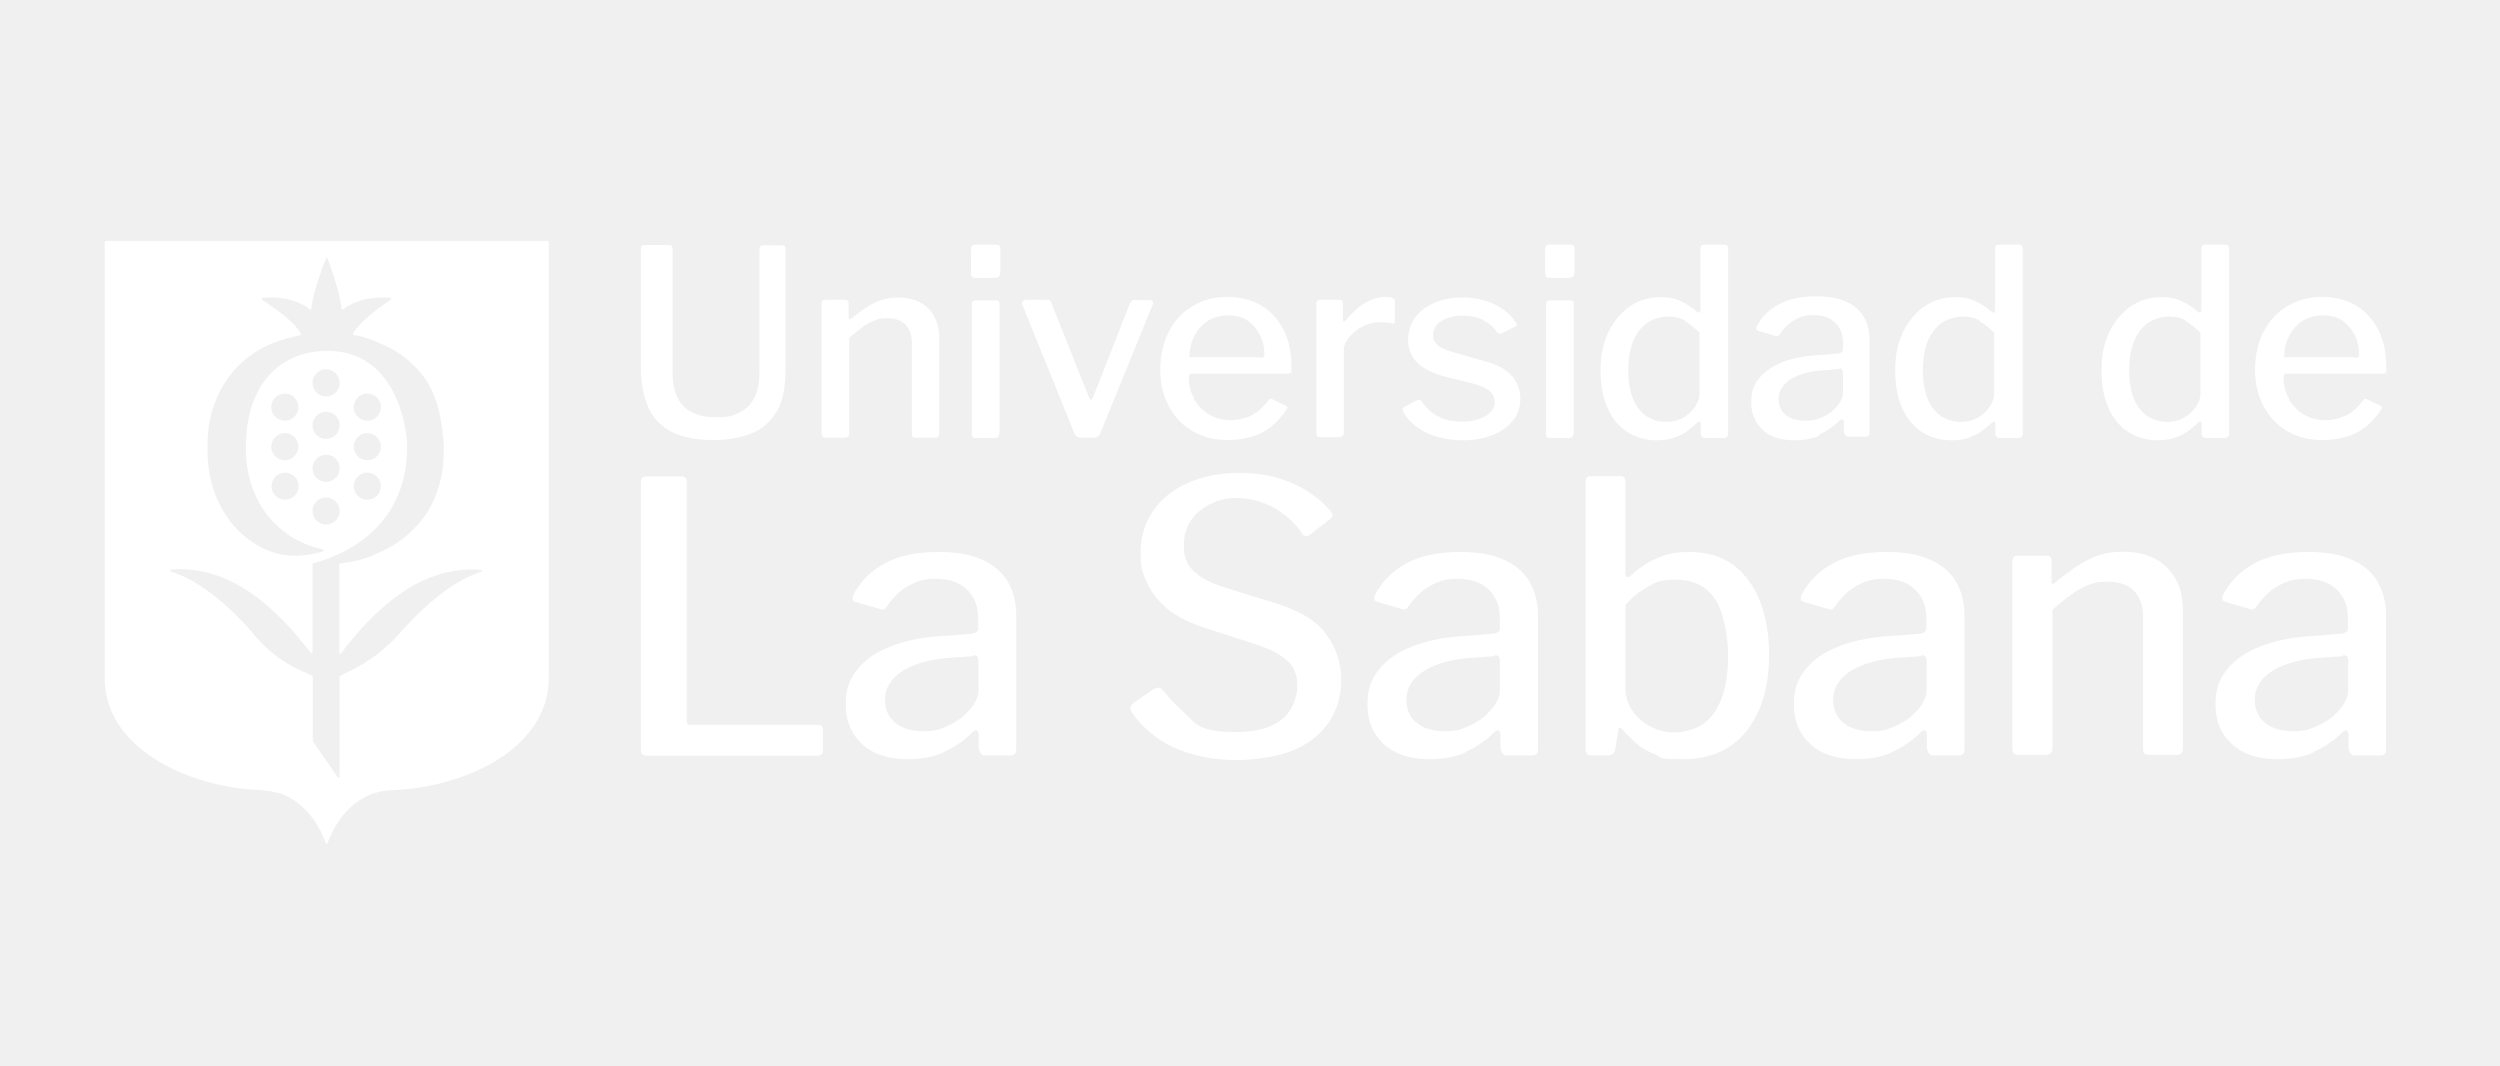
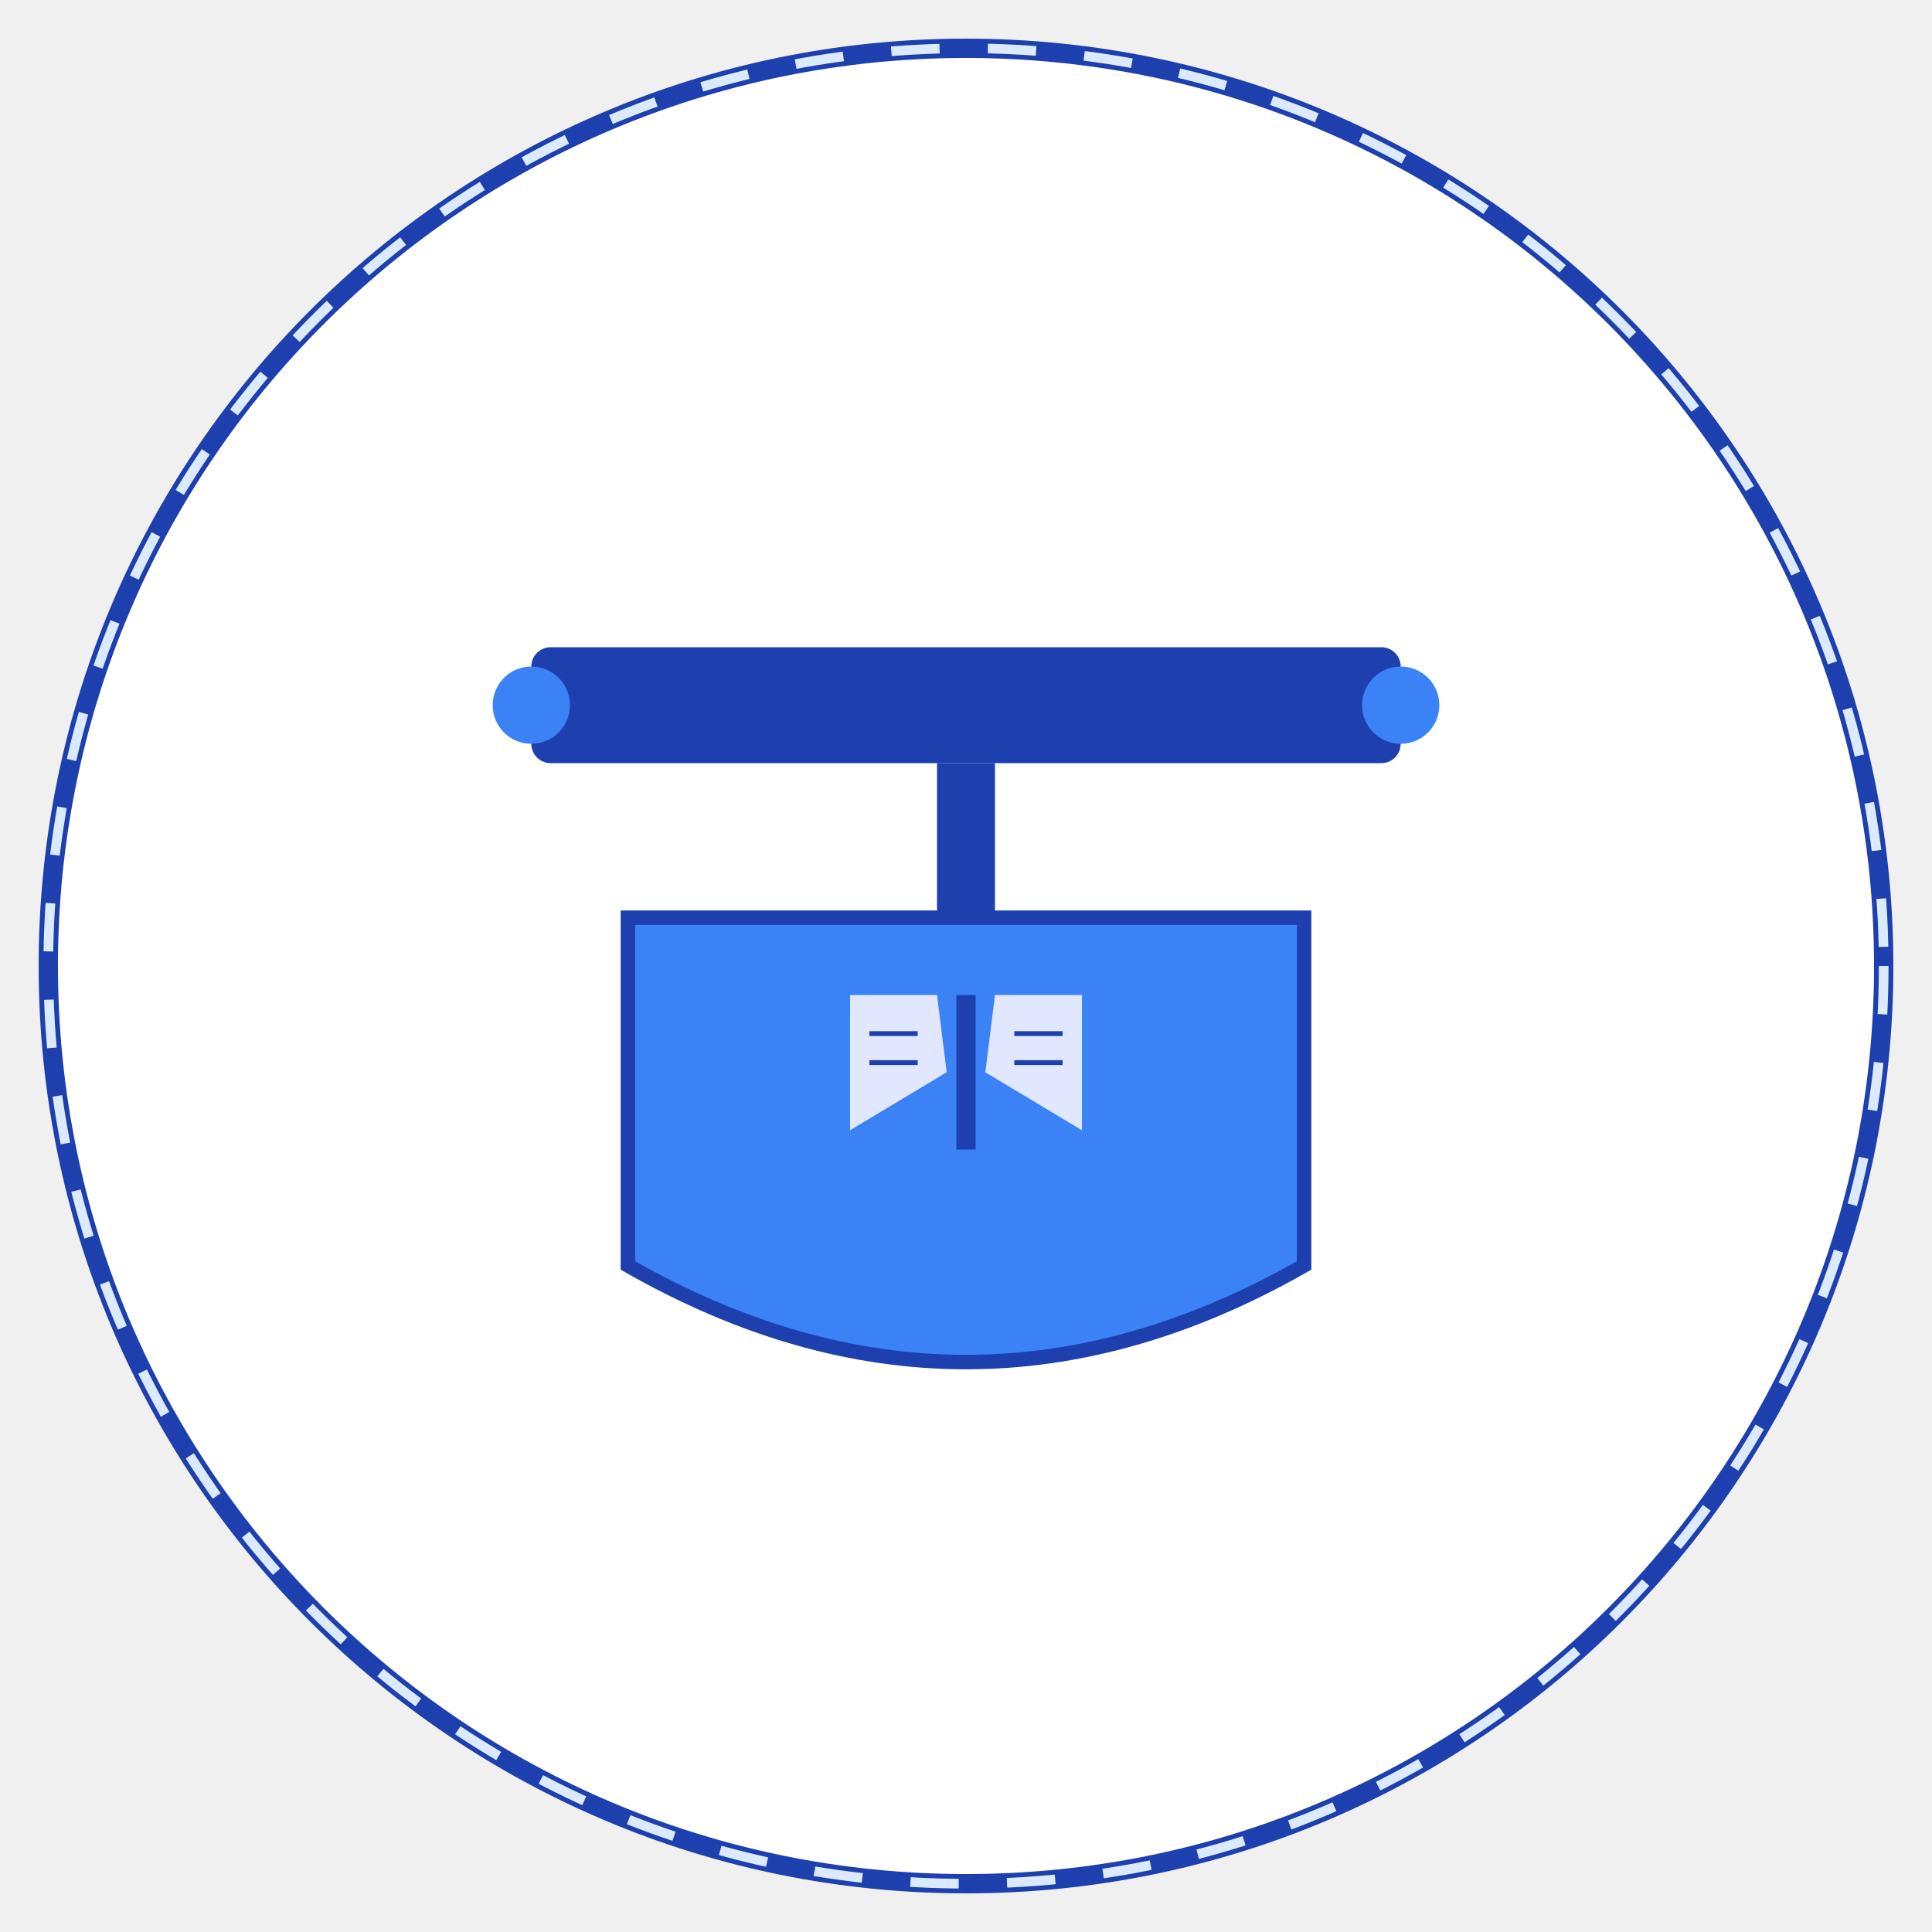
- <svg xmlns="http://www.w3.org/2000/svg" id="Capa_1" version="1.1" viewBox="0 0 866.4 369.2">
-   <defs>
-     <style>
-       .st1 { fill: #ffffff; }
-     </style>
-   </defs>
-   <g>
-     <path class="st1" d="M190,83.5H36.6c-.2,0-.3.1-.3.3v152.6h0c1.1,22.6,27.1,35.2,50.3,37.2h0s0,0,0,0c.5,0,1,0,1.5.1.6,0,1.2,0,1.8.1,1.7.1,3.5.3,5.2.7.7.2,1.4.3,2.1.5,0,0,0,0,0,0,10.2,3.6,14.6,14,15.7,17.2.1.3.5.3.6,0,1.1-3.1,5.4-13.4,15.5-17.1.2,0,.3-.1.5-.2,2.4-.7,4.8-1,7.2-1.1.6,0,1.2,0,1.7-.1,24.1-1.6,51.7-14.7,51.8-38.8V83.9c0-.2-.1-.3-.3-.3ZM167,198.1c-4.2,1.2-14,5.3-27.3,20-9.5,11.3-18.8,14.4-21.8,16.1-.1,0-.2.2-.2.3v34.6c0,.4-.5.5-.7.2l-8.6-12.4c0,0,0-.1,0-.2v-22.2c0-.1,0-.3-.2-.3-3-1.6-12.6-4.3-21.7-16.1,0,0,0,0,0,0-13.3-14.7-23.1-18.8-27.3-20-.4-.1-.3-.7,0-.7,21-1.8,37.3,14.1,48.5,28.9.2.3.6.1.6-.2v-7.9c0,0,0-22.7,0-22.7,0-.2,0-.3.3-.3,5.9-1.6,32.3-9.3,32.5-40.2,0-8.4-4.7-33.6-27.8-33.4-13.6,0-28,8.8-28.1,33.4-.2,16.7,9.2,31.5,26.7,35.4.4,0,.4.6,0,.7-10.9,3.2-17.5.5-21-1.2-5.8-3-10.4-7.3-13.7-13.1-3.3-5.8-5.3-12.4-5.3-21s1-12.4,3-17.3c2-4.9,4.9-9.1,8.6-12.6,3.7-3.4,7.8-5.9,12.2-7.4,2.6-.9,5.5-1.8,8.3-2.3.2,0,.4-.3.3-.5-2.3-4.3-9-8.8-13.4-11.8-.3-.2-.2-.6.2-.7,9.7-.7,14.7,2.7,16.2,4,.2.2.6,0,.6-.2.6-6.6,5-17.2,5.4-18h0c0,0,0,0,0,0,.3.8,4.4,11.4,5.1,18,0,.3.4.4.6.2,1.5-1.3,6.5-4.7,16.2-4,.3,0,.5.5.2.7-4.3,2.9-10.7,7.5-13.1,11.7-.1.2,0,.5.3.5,3.3.5,5.6,1.4,8.4,2.6,3.9,1.6,7.5,3.5,10.5,6.2,3.1,2.7,5.4,5.4,7,8.2,1.6,2.8,2.8,5.9,3.6,9.2.8,3.3,1.7,9.4,1.7,12.7,0,6.8-.6,11-2.9,16.9-1.7,4.4-4.3,8.2-7.7,11.6-3.3,3.4-7.2,5.9-11.4,7.8-5.7,2.6-6.8,2.9-13.9,4-.2,0-.3.2-.3.4v22.9s0,0,0,0v7.6c0,.3.4.5.6.2,11.2-14.8,27.5-30.7,48.5-28.9.4,0,.5.6,0,.7ZM113,142.7c2.6,0,4.7,2.1,4.7,4.7s-2.1,4.7-4.7,4.7-4.7-2.1-4.7-4.7,2.1-4.7,4.7-4.7ZM108.3,132.7c0-2.6,2.1-4.7,4.7-4.7s4.7,2.1,4.7,4.7-2.1,4.7-4.7,4.7-4.7-2.1-4.7-4.7ZM113,157.6c2.6,0,4.7,2.1,4.7,4.7s-2.1,4.7-4.7,4.7-4.7-2.1-4.7-4.7,2.1-4.7,4.7-4.7ZM113,172.4c2.6,0,4.7,2.1,4.7,4.7s-2.1,4.7-4.7,4.7-4.7-2.1-4.7-4.7,2.1-4.7,4.7-4.7ZM127.3,145.8c-2.6,0-4.7-2.1-4.7-4.7s2.1-4.7,4.7-4.7,4.7,2.1,4.7,4.7-2.1,4.7-4.7,4.7ZM132,154.8c0,2.6-2.1,4.7-4.7,4.7s-4.7-2.1-4.7-4.7,2.1-4.7,4.7-4.7,4.7,2.1,4.7,4.7ZM127.3,163.8c2.6,0,4.7,2.1,4.7,4.7s-2.1,4.7-4.7,4.7-4.7-2.1-4.7-4.7,2.1-4.7,4.7-4.7ZM98.7,159.5c-2.6,0-4.7-2.1-4.7-4.7s2.1-4.7,4.7-4.7,4.7,2.1,4.7,4.7-2.1,4.7-4.7,4.7ZM103.5,168.5c0,2.6-2.1,4.7-4.7,4.7s-4.7-2.1-4.7-4.7,2.1-4.7,4.7-4.7,4.7,2.1,4.7,4.7ZM98.7,145.8c-2.6,0-4.7-2.1-4.7-4.7s2.1-4.7,4.7-4.7,4.7,2.1,4.7,4.7-2.1,4.7-4.7,4.7Z" />
-     <g>
-       <path class="st1" d="M269.2,142.4c-1.9,3.5-4.7,6.1-8.5,7.7-3.7,1.6-8.3,2.4-13.6,2.4s-10.7-.9-14.3-2.8c-3.7-1.9-6.4-4.7-8.1-8.5-1.7-3.8-2.6-8.5-2.6-14.1v-40.8c0-1,.4-1.4,1.2-1.4h8.6c.8,0,1.2.5,1.2,1.4v42.8c0,5.3,1.3,9.2,3.8,11.7,2.5,2.5,6.2,3.8,11.1,3.8s5.9-.5,8.2-1.6c2.3-1.1,4-2.8,5.2-5.1,1.2-2.3,1.8-5.3,1.8-9v-42.5c0-.9.4-1.4,1.1-1.4h6.8c.7,0,1.1.4,1.1,1.3v42.5c0,5.6-1,10.2-2.9,13.8Z" />
-       <path class="st1" d="M284.7,150.2v-44.9c0-.9.4-1.4,1.2-1.4h7.1c.7,0,1.1.4,1.1,1.2v5c0,.3,0,.5.2.6.1,0,.4,0,.7-.3,1.9-1.5,3.6-2.8,5.3-3.9,1.7-1.1,3.4-2,5.1-2.5,1.7-.6,3.6-.9,5.7-.9,4.6,0,8.1,1.3,10.6,3.8,2.5,2.5,3.8,5.9,3.8,10v33.2c0,1.1-.5,1.6-1.5,1.6h-6.7c-.5,0-.8-.1-1-.3-.2-.2-.3-.6-.3-1.1v-31.5c0-2.6-.7-4.7-2.1-6.2-1.4-1.5-3.5-2.3-6.4-2.3s-3.1.3-4.5.8c-1.4.5-2.8,1.3-4.1,2.3-1.4,1-2.9,2.2-4.6,3.7v33.1c0,1-.6,1.5-1.7,1.5h-6.4c-1,0-1.4-.5-1.4-1.4Z" />
-       <path class="st1" d="M346.6,94.4c0,1.3-.6,1.9-1.8,1.9h-6.7c-.7,0-1.1-.1-1.3-.5-.2-.3-.3-.7-.3-1.3v-8.2c0-1,.5-1.5,1.4-1.5h7.5c.8,0,1.3.5,1.3,1.4v8.1ZM346.3,150c0,.7-.1,1.1-.4,1.4s-.7.4-1.4.4h-6.1c-.7,0-1.1-.1-1.3-.3-.2-.2-.3-.6-.3-1.1v-44.9c0-.9.4-1.4,1.3-1.4h7.2c.7,0,1.1.4,1.1,1.3v44.8Z" />
-       <path class="st1" d="M399.5,104.4c.2.3.2.7,0,1.1l-18.2,44.7c-.4,1-1.1,1.5-2.3,1.5h-4.2c-1.2,0-2-.5-2.4-1.4l-18.1-44.7c-.1-.5,0-.9.1-1.2.2-.3.6-.5,1-.5h7.5c.4,0,.7.1,1,.3.3.2.5.5.5.9l13,32.6c.4,1.1.9,1.1,1.4,0l12.8-32.6c.2-.3.4-.6.6-.8.2-.2.6-.3,1-.3h5.3c.5,0,.8.1,1,.5Z" />
-       <path class="st1" d="M413.9,138.5c1.3,2.2,3,3.9,5.2,5.2,2.2,1.3,4.6,1.9,7.3,1.9s5.2-.6,7.4-1.7c2.2-1.1,4.1-2.9,5.9-5.3.2-.2.4-.4.5-.4s.5,0,.8.2l4.6,2.2c.7.3.7.8.2,1.4-1.7,2.5-3.5,4.5-5.5,6-2,1.6-4.2,2.7-6.7,3.4-2.5.7-5.2,1.1-8.2,1.1-4.6,0-8.6-1-12.1-3.1-3.5-2-6.2-4.9-8.2-8.6-2-3.7-3-7.9-3-12.6s1-9.7,3.1-13.5c2-3.8,4.8-6.7,8.3-8.7,3.5-2.1,7.4-3.1,11.8-3.1s8.3,1,11.7,2.9c3.3,2,5.9,4.8,7.8,8.4,1.9,3.7,2.8,8.1,2.8,13.3s0,1-.2,1.4c-.1.4-.5.6-1.2.6h-33.3c-.3,0-.5.1-.7.4-.2.3-.2.6-.2,1,0,2.7.6,5.1,1.9,7.3ZM436.6,124c.7,0,1.1,0,1.3-.3s.3-.5.3-1c0-2.3-.5-4.4-1.5-6.5-1-2-2.4-3.7-4.2-5-1.8-1.3-4.1-1.9-6.8-1.9s-5.2.7-7.3,2c-2,1.4-3.5,3.1-4.6,5.4-1.1,2.2-1.6,4.6-1.6,7.1h24.4Z" />
-       <path class="st1" d="M456.6,151.3c-.2-.2-.4-.6-.4-1.1v-44.9c0-.9.4-1.4,1.2-1.4h6.9c.7,0,1.1.4,1.1,1.2v5.7c0,.4.1.6.3.6.2,0,.4,0,.7-.4,1.5-1.8,3-3.3,4.5-4.5s3.1-2.1,4.6-2.7c1.6-.6,3.1-.9,4.7-.9s3.2.4,3.2,1.3v7c0,.7-.3,1-1,.9-.7-.2-1.5-.3-2.3-.4s-1.6,0-2.5,0c-1.3,0-2.6.3-4,.8-1.4.5-2.7,1.3-3.8,2.2-1.2.9-2.1,2-2.9,3.1-.8,1.1-1.2,2.3-1.2,3.5v28.7c0,1-.6,1.5-1.7,1.5h-6.4c-.5,0-.8-.1-1.1-.4Z" />
-       <path class="st1" d="M514.2,111c-2-1.1-4.5-1.6-7.3-1.6s-5.4.6-7.3,1.8c-2,1.2-2.9,2.9-2.9,5s.4,2,1.3,3.1c.8,1,2.6,1.9,5.4,2.7l11.1,3.2c4.4,1.1,7.5,2.9,9.5,5.1,1.9,2.3,2.9,4.9,2.9,7.8s-.9,5.6-2.6,7.7c-1.7,2.1-4.1,3.8-7.1,5-3,1.2-6.5,1.8-10.4,1.8s-9.2-.9-12.8-2.8c-3.6-1.9-6.2-4.2-7.7-7.1-.1-.4-.2-.7-.2-.9s.1-.5.4-.7l4.4-2.3c.4-.2.8-.3,1-.3s.5.2.6.4c1,1.4,2.1,2.6,3.3,3.7,1.3,1.1,2.8,1.9,4.6,2.6,1.8.6,4,.9,6.5.9s4-.3,5.7-.9c1.7-.6,3-1.4,4-2.4,1-1,1.4-2.2,1.4-3.6s-.6-2.7-1.8-3.7c-1.2-1-3.2-2-6.2-2.7l-9.2-2.3c-4.6-1.2-7.8-2.9-9.8-5-2-2.1-3-4.6-3-7.6s.8-5.5,2.3-7.7c1.6-2.2,3.8-3.9,6.6-5.2,2.9-1.3,6.2-1.9,10-1.9s7.9.8,11.1,2.4c3.2,1.6,5.6,3.6,7.2,6.1.2.2.3.5.4.8,0,.3,0,.5-.5.8l-4.7,2.4c-.2.1-.5.1-.8,0s-.5-.2-.8-.5c-1.1-1.7-2.7-3.1-4.8-4.1Z" />
-       <path class="st1" d="M545.6,94.4c0,1.3-.6,1.9-1.8,1.9h-6.7c-.7,0-1.1-.1-1.3-.5-.2-.3-.3-.7-.3-1.3v-8.2c0-1,.5-1.5,1.4-1.5h7.5c.8,0,1.3.5,1.3,1.4v8.1ZM545.3,150c0,.7-.1,1.1-.4,1.4s-.7.4-1.4.4h-6.1c-.7,0-1.1-.1-1.3-.3-.2-.2-.3-.6-.3-1.1v-44.9c0-.9.4-1.4,1.3-1.4h7.2c.7,0,1.1.4,1.1,1.3v44.8Z" />
-       <path class="st1" d="M589.8,151.3c-.3-.2-.4-.6-.4-1.1v-3.4c0-.4-.1-.7-.4-.7-.2,0-.5,0-.8.4-.8.7-1.8,1.6-3,2.5-1.2,1-2.7,1.8-4.5,2.5-1.8.7-3.9,1.1-6.4,1.1-3.7,0-7.1-.9-10-2.7-3-1.8-5.3-4.5-7-8.1-1.7-3.6-2.6-8-2.6-13.4s.9-9.5,2.7-13.3c1.8-3.8,4.3-6.7,7.4-8.9,3.1-2.1,6.6-3.2,10.5-3.2s5.2.5,7.2,1.4c2,.9,3.7,2,5.3,3.4.5.4.8.6,1.1.5.2,0,.4-.5.4-1.1v-21c0-.9.4-1.4,1.2-1.4h7.2c.8,0,1.2.5,1.2,1.4v64c0,.5-.1.9-.4,1.2-.2.2-.7.4-1.4.4h-6.2c-.4,0-.8-.1-1-.4ZM584,111.1c-1.7-1-3.7-1.4-5.9-1.4s-5,.7-7.1,2.1c-2.1,1.4-3.7,3.4-4.9,6.2-1.2,2.7-1.8,6.2-1.8,10.3s.6,7.6,1.8,10.3c1.2,2.6,2.8,4.6,4.8,5.8,2,1.2,4.2,1.8,6.6,1.8s4.1-.5,5.9-1.5c1.7-1,3.1-2.3,4.1-3.8,1-1.5,1.5-3,1.5-4.5v-21.1c-1.7-1.7-3.5-3.1-5.2-4.1Z" />
-       <path class="st1" d="M630.4,151c-2.5,1.1-5.4,1.6-8.6,1.6-4.6,0-8.3-1.2-10.9-3.6-2.6-2.4-4-5.6-4-9.5s.9-6.1,2.8-8.5c1.9-2.3,4.7-4.2,8.3-5.6,3.6-1.4,8.1-2.2,13.3-2.4l5.9-.5c.4,0,.7-.2,1-.4.3-.2.5-.5.5-1v-2.3c0-2.9-.9-5.3-2.7-7-1.8-1.7-4.3-2.6-7.4-2.6s-4.5.5-6.5,1.6c-2,1.1-3.8,2.8-5.3,5-.2.3-.4.5-.5.6-.2.1-.5.1-1,0l-6.1-1.8c-.2-.1-.4-.3-.5-.5s0-.6.2-1.2c1.7-3.2,4.3-5.8,7.7-7.5,3.4-1.8,7.6-2.7,12.5-2.7s7.9.6,10.6,1.8c2.8,1.2,4.8,3,6.2,5.3,1.4,2.3,2,5,2,8.2v31.8c0,.6-.1,1-.3,1.2-.2.2-.6.3-1,.3h-6.1c-.4,0-.8-.2-1-.5-.2-.3-.4-.8-.5-1.3v-3.4c-.3-1-.8-1-1.6-.2-2.1,2-4.4,3.6-6.9,4.7ZM637.5,127.9l-4.9.4c-2.4.1-4.6.4-6.6.9-2,.5-3.7,1.2-5.1,2-1.4.8-2.5,1.8-3.3,3s-1.2,2.5-1.2,4.1c0,2.3.8,4.2,2.5,5.5,1.7,1.4,3.9,2,6.7,2s3.5-.3,5.1-.9c1.6-.6,3-1.4,4.2-2.4,1.2-1,2.1-2.1,2.8-3.2.7-1.1,1-2.1,1-3.2v-7c0-1-.4-1.5-1.3-1.4Z" />
-       <path class="st1" d="M691.9,151.3c-.3-.2-.4-.6-.4-1.1v-3.4c0-.4-.1-.7-.4-.7-.2,0-.5,0-.8.4-.8.7-1.8,1.6-3,2.5-1.2,1-2.7,1.8-4.5,2.5-1.8.7-3.9,1.1-6.4,1.1-3.7,0-7.1-.9-10-2.7-3-1.8-5.3-4.5-7-8.1-1.7-3.6-2.6-8-2.6-13.4s.9-9.5,2.7-13.3c1.8-3.8,4.3-6.7,7.4-8.9,3.1-2.1,6.6-3.2,10.5-3.2s5.2.5,7.2,1.4c2,.9,3.7,2,5.3,3.4.5.4.8.6,1.1.5.2,0,.4-.5.4-1.1v-21c0-.9.4-1.4,1.2-1.4h7.2c.8,0,1.2.5,1.2,1.4v64c0,.5-.1.9-.4,1.2-.2.2-.7.4-1.4.4h-6.2c-.4,0-.8-.1-1-.4ZM686.1,111.1c-1.7-1-3.7-1.4-5.9-1.4s-5,.7-7.1,2.1c-2.1,1.4-3.7,3.4-4.9,6.2-1.2,2.7-1.8,6.2-1.8,10.3s.6,7.6,1.8,10.3c1.2,2.6,2.8,4.6,4.8,5.8,2,1.2,4.2,1.8,6.6,1.8s4.1-.5,5.9-1.5c1.7-1,3.1-2.3,4.1-3.8,1-1.5,1.5-3,1.5-4.5v-21.1c-1.7-1.7-3.5-3.1-5.2-4.1Z" />
-       <path class="st1" d="M763.4,151.3c-.3-.2-.4-.6-.4-1.1v-3.4c0-.4-.1-.7-.4-.7-.2,0-.5,0-.8.4-.8.7-1.8,1.6-3,2.5-1.2,1-2.7,1.8-4.5,2.5-1.8.7-3.9,1.1-6.4,1.1-3.7,0-7.1-.9-10-2.7-3-1.8-5.3-4.5-7-8.1-1.7-3.6-2.6-8-2.6-13.4s.9-9.5,2.7-13.3c1.8-3.8,4.3-6.7,7.4-8.9,3.1-2.1,6.6-3.2,10.5-3.2s5.2.5,7.2,1.4c2,.9,3.7,2,5.3,3.4.5.4.8.6,1.1.5.2,0,.4-.5.4-1.1v-21c0-.9.4-1.4,1.2-1.4h7.2c.8,0,1.2.5,1.2,1.4v64c0,.5-.1.9-.4,1.2-.2.2-.7.4-1.4.4h-6.2c-.4,0-.8-.1-1-.4ZM757.6,111.1c-1.7-1-3.7-1.4-5.9-1.4s-5,.7-7.1,2.1c-2.1,1.4-3.7,3.4-4.9,6.2-1.2,2.7-1.8,6.2-1.8,10.3s.6,7.6,1.8,10.3c1.2,2.6,2.8,4.6,4.8,5.8,2,1.2,4.2,1.8,6.6,1.8s4.1-.5,5.9-1.5c1.7-1,3.1-2.3,4.1-3.8,1-1.5,1.5-3,1.5-4.5v-21.1c-1.7-1.7-3.5-3.1-5.2-4.1Z" />
-       <path class="st1" d="M793.3,138.5c1.3,2.2,3,3.9,5.2,5.2,2.2,1.3,4.6,1.9,7.3,1.9s5.2-.6,7.4-1.7c2.2-1.1,4.1-2.9,5.9-5.3.2-.2.4-.4.5-.4s.5,0,.8.2l4.6,2.2c.7.3.7.8.2,1.4-1.7,2.5-3.5,4.5-5.5,6-2,1.6-4.2,2.7-6.7,3.4-2.5.7-5.2,1.1-8.2,1.1-4.6,0-8.6-1-12.1-3.1-3.5-2-6.2-4.9-8.2-8.6-2-3.7-3-7.9-3-12.6s1-9.7,3.1-13.5c2-3.8,4.8-6.7,8.3-8.7,3.5-2.1,7.4-3.1,11.8-3.1s8.3,1,11.7,2.9c3.3,2,5.9,4.8,7.8,8.4,1.9,3.7,2.8,8.1,2.8,13.3s0,1-.2,1.4c-.1.4-.5.6-1.2.6h-33.3c-.3,0-.5.1-.7.4-.2.3-.2.6-.2,1,0,2.7.6,5.1,1.9,7.3ZM816,124c.7,0,1.1,0,1.3-.3s.3-.5.3-1c0-2.3-.5-4.4-1.5-6.5-1-2-2.4-3.7-4.2-5-1.8-1.3-4.1-1.9-6.8-1.9s-5.2.7-7.3,2c-2,1.4-3.5,3.1-4.6,5.4-1.1,2.2-1.6,4.6-1.6,7.1h24.4Z" />
-     </g>
-     <g>
-       <path class="st1" d="M224,165.1h12.3c1.1,0,1.7.7,1.7,2v82.7c0,1,.4,1.4,1.3,1.4h44.1c1.2,0,1.8.5,1.8,1.6v7.4c0,.5-.2.9-.5,1.2-.3.3-.8.5-1.4.5h-58.9c-.9,0-1.5-.2-1.8-.5-.3-.3-.5-.9-.5-1.6v-92.7c0-1.3.6-2,1.8-2Z" />
-       <g>
-         <path class="st1" d="M327,260.8c-3.7,1.6-7.8,2.3-12.4,2.3-6.7,0-12-1.7-15.8-5.2-3.8-3.5-5.7-8-5.7-13.7s1.4-8.9,4.1-12.3c2.7-3.4,6.7-6.1,12-8.1,5.3-2,11.7-3.2,19.2-3.5l8.5-.7c.5,0,1-.3,1.4-.5.4-.3.7-.7.7-1.4v-3.3c0-4.3-1.3-7.6-3.9-10.1-2.6-2.5-6.2-3.7-10.7-3.7s-6.5.8-9.4,2.3c-2.9,1.6-5.4,4-7.7,7.3-.3.4-.5.7-.8.9-.3.2-.7.2-1.4,0l-8.9-2.6c-.3-.2-.6-.4-.7-.7-.1-.3,0-.9.3-1.8,2.5-4.7,6.2-8.3,11.1-10.9,4.9-2.6,10.9-3.8,18.1-3.8s11.4.9,15.4,2.7c4,1.8,7,4.3,8.9,7.7,2,3.3,2.9,7.3,2.9,11.8v46c0,.9-.2,1.5-.5,1.8-.3.3-.8.5-1.5.5h-8.9c-.6,0-1.1-.2-1.4-.7-.3-.5-.6-1.1-.7-1.9v-5c-.4-1.4-1.1-1.5-2.3-.3-3,3-6.4,5.2-10,6.8ZM337.2,227.4l-7,.5c-3.5.2-6.6.6-9.5,1.4-2.9.7-5.3,1.7-7.4,2.9-2,1.2-3.7,2.7-4.8,4.4-1.2,1.7-1.8,3.7-1.8,5.9,0,3.4,1.2,6.1,3.6,8,2.4,2,5.6,2.9,9.7,2.9s5.1-.5,7.4-1.4c2.3-.9,4.3-2.1,6.1-3.5,1.7-1.5,3.1-3,4.1-4.6,1-1.6,1.5-3.1,1.5-4.6v-10.2c0-1.5-.6-2.1-1.8-2Z" />
-         <path class="st1" d="M507.8,260.8c-3.7,1.6-7.8,2.3-12.4,2.3-6.7,0-12-1.7-15.8-5.2-3.8-3.5-5.7-8-5.7-13.7s1.4-8.9,4.1-12.3c2.7-3.4,6.7-6.1,12-8.1,5.3-2,11.7-3.2,19.2-3.5l8.5-.7c.5,0,1-.3,1.4-.5.4-.3.7-.7.7-1.4v-3.3c0-4.3-1.3-7.6-3.9-10.1-2.6-2.5-6.2-3.7-10.7-3.7s-6.5.8-9.4,2.3c-2.9,1.6-5.4,4-7.7,7.3-.3.4-.5.7-.8.9-.3.2-.7.2-1.4,0l-8.9-2.6c-.3-.2-.6-.4-.7-.7-.1-.3,0-.9.3-1.8,2.5-4.7,6.2-8.3,11.1-10.9,4.9-2.6,10.9-3.8,18.1-3.8s11.4.9,15.4,2.7c4,1.8,7,4.3,8.9,7.7,2,3.3,2.9,7.3,2.9,11.8v46c0,.9-.2,1.5-.5,1.8-.3.3-.8.5-1.5.5h-8.9c-.6,0-1.1-.2-1.4-.7-.3-.5-.6-1.1-.7-1.9v-5c-.4-1.4-1.1-1.5-2.3-.3-3,3-6.4,5.2-10,6.8ZM517.9,227.4l-7,.5c-3.5.2-6.6.6-9.5,1.4-2.9.7-5.3,1.7-7.4,2.9-2,1.2-3.7,2.7-4.8,4.4-1.2,1.7-1.8,3.7-1.8,5.9,0,3.4,1.2,6.1,3.6,8,2.4,2,5.6,2.9,9.7,2.9s5.1-.5,7.4-1.4c2.3-.9,4.3-2.1,6.1-3.5,1.7-1.5,3.1-3,4.1-4.6,1-1.6,1.5-3.1,1.5-4.6v-10.2c0-1.5-.6-2.1-1.8-2Z" />
-         <path class="st1" d="M551.8,261.8c-.9,0-1.5-.2-1.8-.5-.3-.3-.5-1-.5-1.8v-92.5c0-1.3.6-2,1.8-2h10.4c1,0,1.6.7,1.6,2v31.6c0,.9.2,1.3.6,1.4.4,0,.9-.1,1.5-.7,1-1,2.3-2,4.1-3.3,1.8-1.2,4-2.3,6.6-3.3,2.6-1,5.7-1.4,9.2-1.4,6.3,0,11.4,1.5,15.5,4.6,4.1,3.1,7.1,7.3,9.2,12.6,2,5.3,3.1,11.4,3.1,18.3,0,11.1-2.6,19.9-7.8,26.5-5.2,6.5-12.5,9.8-22,9.8s-7-.6-9.8-1.7c-2.8-1.1-5.1-2.5-6.9-4.2-1.8-1.7-3.3-3.1-4.3-4.4-.3-.4-.7-.6-1-.6-.3,0-.5.4-.5,1l-1,6.4c-.3,1.5-1.1,2.2-2.6,2.2h-5.5ZM563.3,238.3c0,3,.8,5.6,2.4,8,1.6,2.3,3.7,4.2,6.3,5.5,2.6,1.4,5.3,2,8.3,2s6.8-.9,9.6-2.7c2.8-1.8,5-4.7,6.6-8.7,1.6-4,2.4-9.1,2.4-15.3s-1.5-15.1-4.6-19.6c-3-4.4-7.5-6.6-13.4-6.6s-6.9.8-9.9,2.5c-3,1.7-5.6,3.7-7.7,6.3v28.7Z" />
-         <path class="st1" d="M655.6,260.8c-3.7,1.6-7.8,2.3-12.4,2.3-6.7,0-12-1.7-15.8-5.2-3.8-3.5-5.7-8-5.7-13.7s1.4-8.9,4.1-12.3c2.7-3.4,6.7-6.1,12-8.1,5.3-2,11.7-3.2,19.2-3.5l8.5-.7c.5,0,1-.3,1.4-.5.4-.3.7-.7.7-1.4v-3.3c0-4.3-1.3-7.6-3.9-10.1-2.6-2.5-6.2-3.7-10.7-3.7s-6.5.8-9.4,2.3c-2.9,1.6-5.4,4-7.7,7.3-.3.4-.5.7-.8.9-.3.2-.7.2-1.4,0l-8.9-2.6c-.3-.2-.6-.4-.7-.7-.1-.3,0-.9.3-1.8,2.5-4.7,6.2-8.3,11.1-10.9,4.9-2.6,10.9-3.8,18.1-3.8s11.4.9,15.4,2.7c4,1.8,7,4.3,8.9,7.7,2,3.3,2.9,7.3,2.9,11.8v46c0,.9-.2,1.5-.5,1.8-.3.3-.8.5-1.5.5h-8.9c-.6,0-1.1-.2-1.4-.7-.3-.5-.6-1.1-.7-1.9v-5c-.4-1.4-1.1-1.5-2.3-.3-3,3-6.4,5.2-10,6.8ZM665.8,227.4l-7,.5c-3.5.2-6.6.6-9.5,1.4-2.9.7-5.3,1.7-7.4,2.9-2,1.2-3.7,2.7-4.8,4.4-1.2,1.7-1.8,3.7-1.8,5.9,0,3.4,1.2,6.1,3.6,8,2.4,2,5.6,2.9,9.7,2.9s5.1-.5,7.4-1.4c2.3-.9,4.3-2.1,6.1-3.5,1.7-1.5,3.1-3,4.1-4.6,1-1.6,1.5-3.1,1.5-4.6v-10.2c0-1.5-.6-2.1-1.8-2Z" />
-         <path class="st1" d="M697.4,259.7v-65.1c0-1.3.6-2,1.7-2h10.3c1,0,1.6.6,1.6,1.7v7.2c0,.4.1.7.3.8.2.1.5,0,1-.5,2.7-2.2,5.3-4.1,7.7-5.7,2.4-1.6,4.9-2.8,7.4-3.7,2.5-.8,5.3-1.2,8.2-1.2,6.6,0,11.7,1.8,15.4,5.5,3.7,3.7,5.5,8.5,5.5,14.5v48.1c0,1.6-.7,2.3-2.2,2.3h-9.6c-.7,0-1.2-.2-1.5-.5-.3-.3-.5-.8-.5-1.6v-45.6c0-3.8-1-6.8-3-9-2-2.2-5.1-3.3-9.3-3.3s-4.5.4-6.5,1.1c-2,.7-4,1.8-6,3.3-2,1.4-4.2,3.2-6.6,5.4v48c0,1.5-.8,2.2-2.5,2.2h-9.3c-1.4,0-2.1-.7-2.1-2.1Z" />
-         <path class="st1" d="M801.7,260.8c-3.7,1.6-7.8,2.3-12.4,2.3-6.7,0-12-1.7-15.8-5.2-3.8-3.5-5.7-8-5.7-13.7s1.4-8.9,4.1-12.3c2.7-3.4,6.7-6.1,12-8.1,5.3-2,11.7-3.2,19.2-3.5l8.5-.7c.5,0,1-.3,1.4-.5.4-.3.7-.7.7-1.4v-3.3c0-4.3-1.3-7.6-3.9-10.1-2.6-2.5-6.2-3.7-10.7-3.7s-6.5.8-9.4,2.3c-2.9,1.6-5.4,4-7.7,7.3-.3.4-.5.7-.8.9-.3.2-.7.2-1.4,0l-8.9-2.6c-.3-.2-.6-.4-.7-.7-.1-.3,0-.9.3-1.8,2.5-4.7,6.2-8.3,11.1-10.9,4.9-2.6,10.9-3.8,18.1-3.8s11.4.9,15.4,2.7c4,1.8,7,4.3,8.9,7.7,2,3.3,2.9,7.3,2.9,11.8v46c0,.9-.2,1.5-.5,1.8-.3.3-.8.5-1.5.5h-8.9c-.6,0-1.1-.2-1.4-.7-.3-.5-.6-1.1-.7-1.9v-5c-.4-1.4-1.1-1.5-2.3-.3-3,3-6.4,5.2-10,6.8ZM811.9,227.4l-7,.5c-3.5.2-6.6.6-9.5,1.4-2.9.7-5.3,1.7-7.4,2.9-2,1.2-3.7,2.7-4.8,4.4-1.2,1.7-1.8,3.7-1.8,5.9,0,3.4,1.2,6.1,3.6,8,2.4,2,5.6,2.9,9.7,2.9s5.1-.5,7.4-1.4c2.3-.9,4.3-2.1,6.1-3.5,1.7-1.5,3.1-3,4.1-4.6,1-1.6,1.5-3.1,1.5-4.6v-10.2c0-1.5-.6-2.1-1.8-2Z" />
-         <path class="st1" d="M459.5,219.6c-3.4-4.5-9.1-7.9-17-10.4l-19.6-6.1c-3.6-1.3-6.3-2.7-8.1-4.2-1.9-1.5-3.1-3.1-3.7-4.8-.3-.8-.5-1.5-.7-2.2h0s0,0,0,0c0,0,0-.1,0-.2,0,0,0-.2,0-.3,0-.5-.1-.9-.1-1.4-.2-3.8.4-11.6,10.4-15.9.3-.1.6-.3.9-.4,0,0,.1,0,.2,0,0,0,0,0,0,0,1.9-.7,4-1.1,6.5-1.1,15.4,0,22.8,12.1,22.8,12.1.4.7.9,1,1.4,1.1.3,0,.7,0,1.2-.3l7.4-5.7c.6-.5.8-1,.7-1.4-.1-.4-.4-.9-.7-1.3-2.3-2.7-5-5-8.2-7-3.2-2-6.8-3.5-10.6-4.6-3.9-1.1-8.1-1.6-12.7-1.6-6.9,0-12.9,1.2-18,3.5-5.1,2.3-9.1,5.5-12,9.7-2.9,4.2-4.3,9-4.3,14.6s.7,6.9,2.2,10.2c1.5,3.3,3.8,6.3,6.8,8.9,3.1,2.6,7.1,4.7,12.1,6.4l19.7,6.4c3.7,1.3,6.4,2.6,8.3,4,1.9,1.3,3.3,2.8,4,4.4.8,1.6,1.2,3.4,1.2,5.4s-.1,2.4-.4,3.5c0,0,0,0,0,0,0,0,0,0,0,0,0,0,0,0,0,0-1.6,7.5-7.4,12.8-21,12.8s-14-3.4-18.4-7.3c0,0-.2-.1-.2-.2-2.2-1.9-4.4-4.3-6.6-7-.4-.5-.9-.8-1.4-.9-.5,0-1.3.2-2.2.8l-6.4,4.4c-.7.5-1.1,1-1.2,1.6,0,.5,0,1.1.4,1.7,2.4,3.6,5.5,6.6,9.1,9.1,3.6,2.5,7.7,4.3,12.4,5.6,4.6,1.3,9.7,1.9,15.2,1.9s13.8-1.1,19.1-3.3c5.3-2.2,9.5-5.4,12.4-9.6,2.9-4.2,4.4-9.1,4.4-14.9s-1.7-11.2-5.2-15.7Z" />
+ <svg xmlns="http://www.w3.org/2000/svg" viewBox="0 0 200 200">
+   <circle cx="100" cy="100" r="95" fill="#ffffff" stroke="#1e40af" stroke-width="2" />
+   <g transform="translate(100, 75)">
+     <rect x="-45" y="-8" width="90" height="12" fill="#1e40af" rx="2" />
+     <circle cx="-45" cy="-2" r="4" fill="#3b82f6" />
+     <circle cx="45" cy="-2" r="4" fill="#3b82f6" />
+     <rect x="-3" y="4" width="6" height="20" fill="#1e40af" />
+     <g transform="translate(0, 28)">
+       <path d="M -35,-8 L 35,-8 L 35,28 Q 0,48 -35,28 Z" fill="#3b82f6" stroke="#1e40af" stroke-width="1.5" />
+       <g transform="translate(0, 8)">
+         <rect x="-1" y="-8" width="2" height="16" fill="#1e40af" />
+         <path d="M -12,-8 L -3,-8 L -2,0 L -12,6 Z" fill="#e0e7ff" />
+         <path d="M 3,-8 L 12,-8 L 12,6 L 2,0 Z" fill="#e0e7ff" />
+         <line x1="-10" y1="-4" x2="-5" y2="-4" stroke="#1e40af" stroke-width="0.5" />
+         <line x1="-10" y1="-1" x2="-5" y2="-1" stroke="#1e40af" stroke-width="0.5" />
+         <line x1="5" y1="-4" x2="10" y2="-4" stroke="#1e40af" stroke-width="0.5" />
+         <line x1="5" y1="-1" x2="10" y2="-1" stroke="#1e40af" stroke-width="0.5" />
      </g>
    </g>
  </g>
+   <circle cx="100" cy="100" r="95" fill="none" stroke="#dbeafe" stroke-width="1" stroke-dasharray="5,5" />
</svg>
